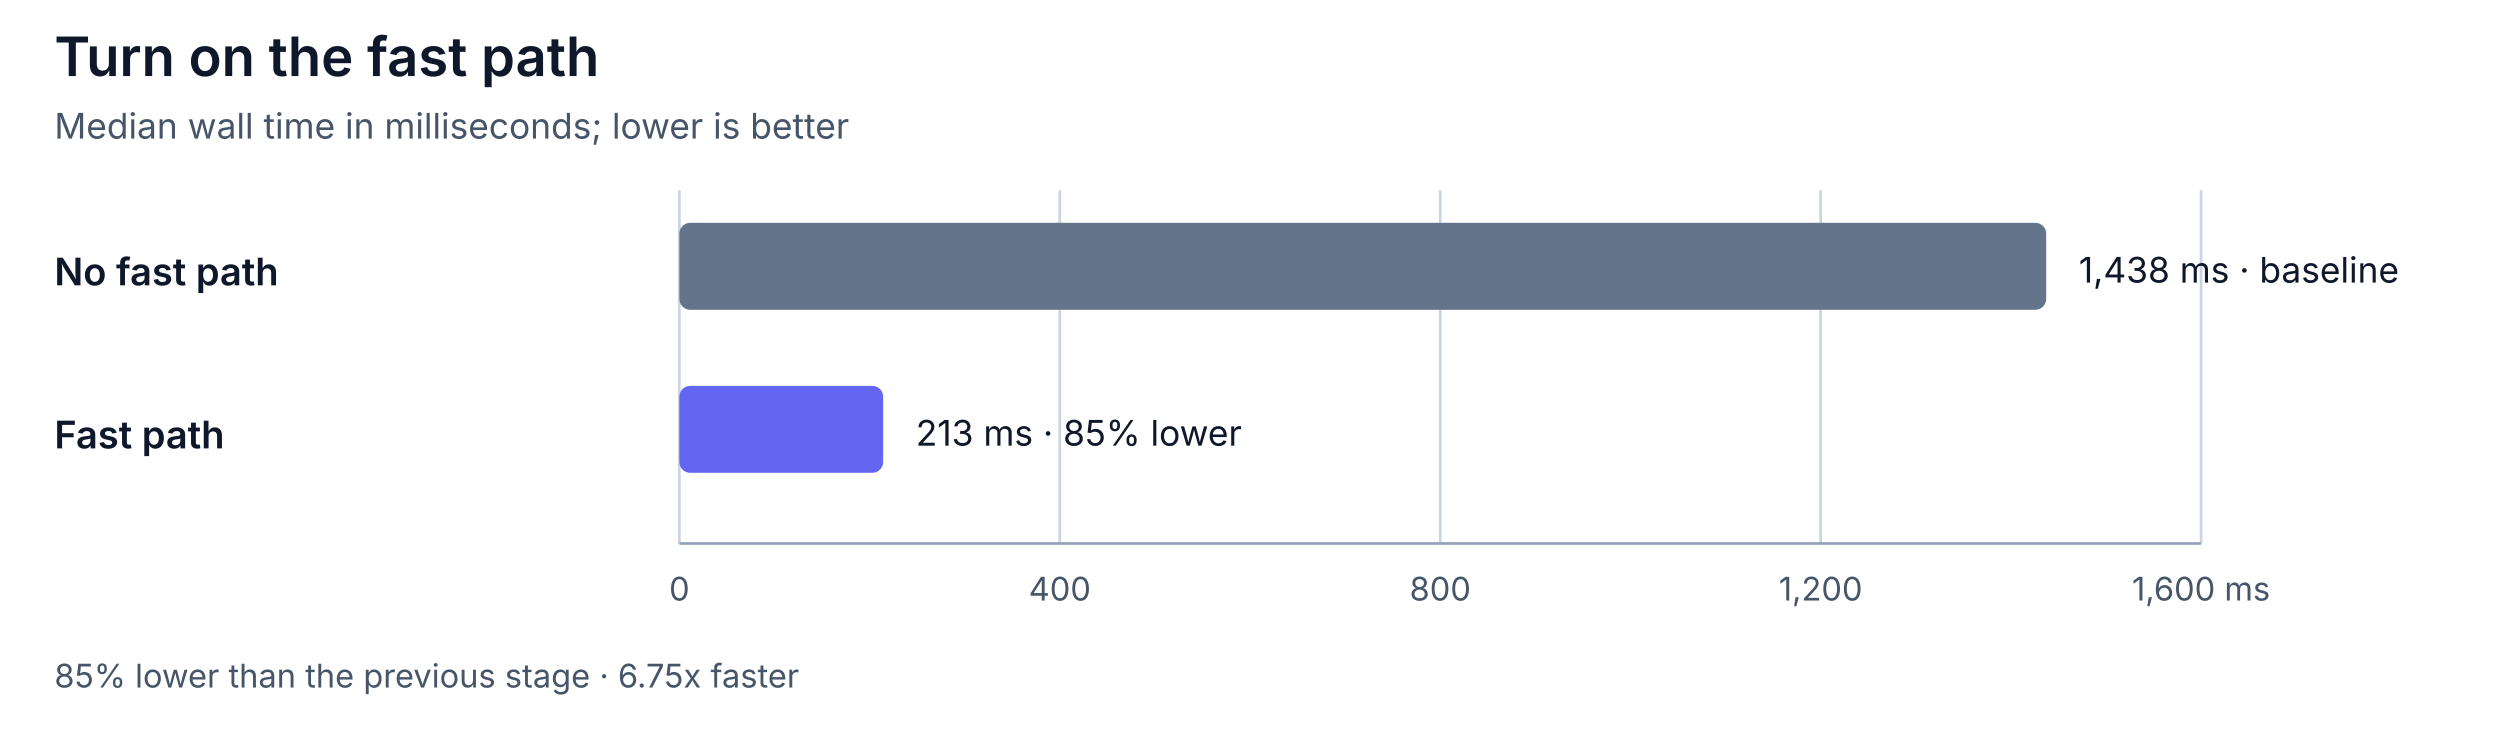
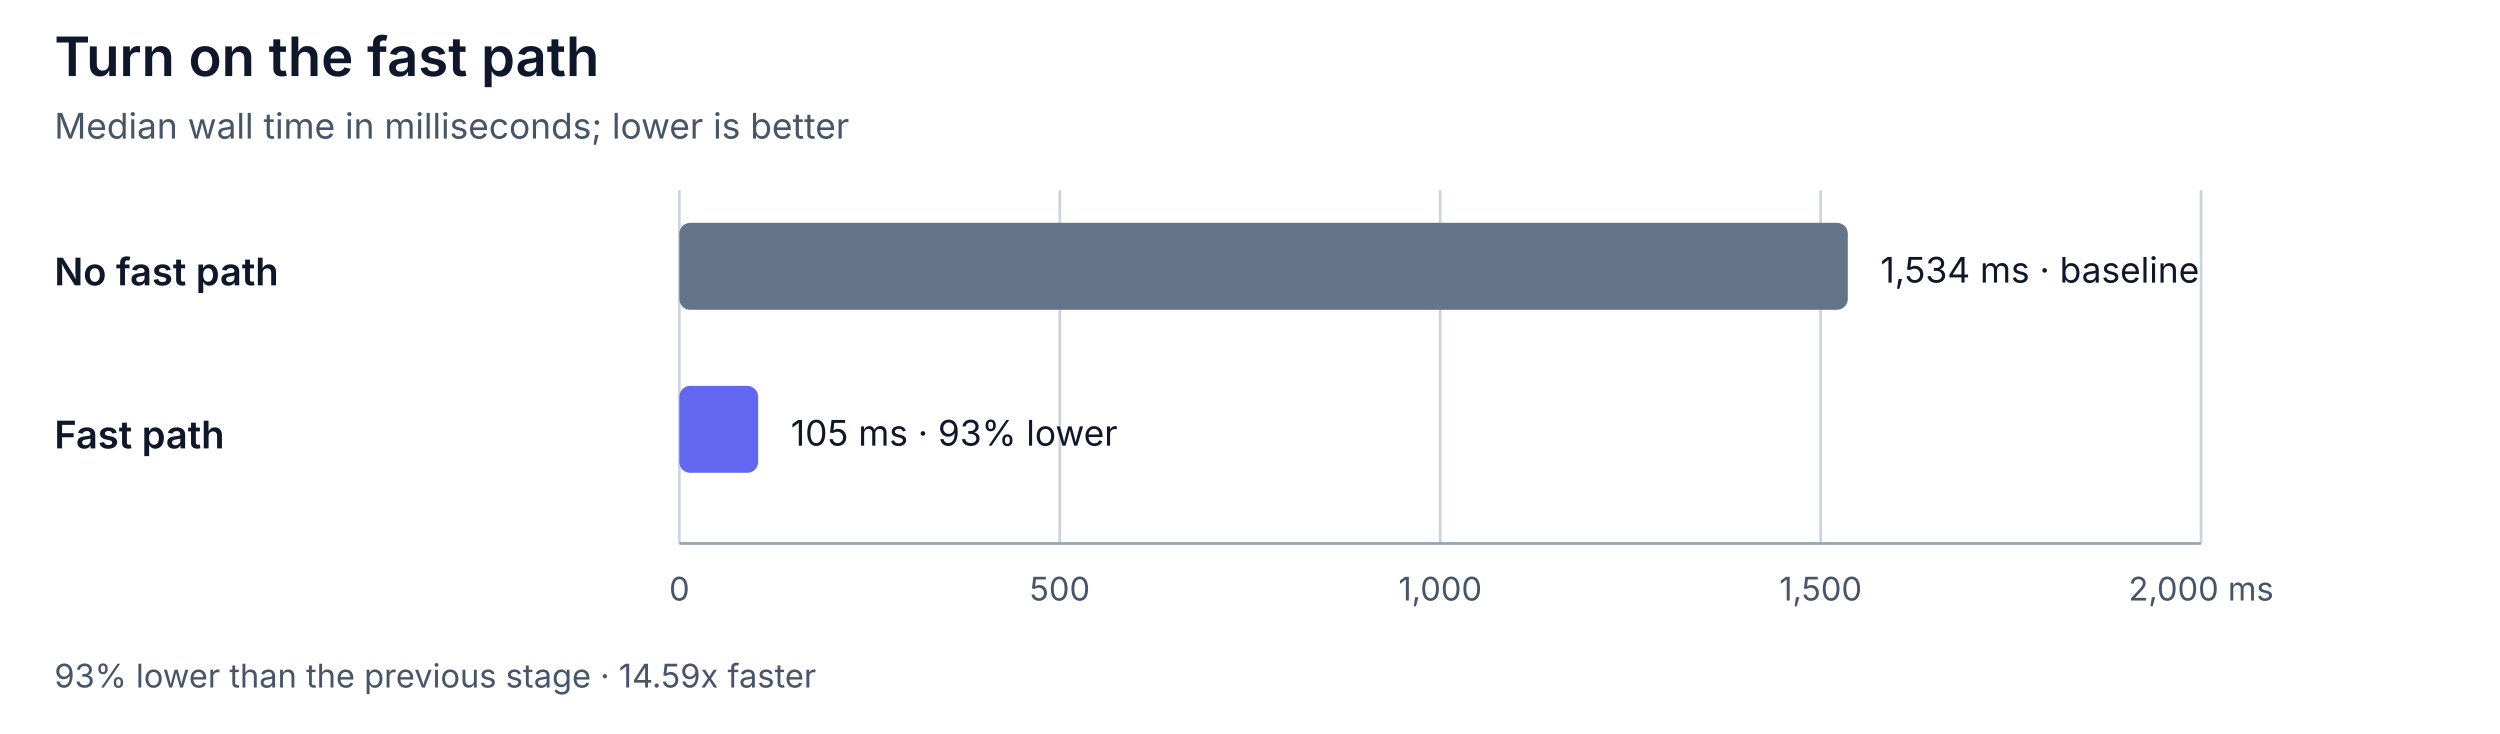
<svg xmlns="http://www.w3.org/2000/svg" viewBox="0 0 920 270" role="img" aria-labelledby="title desc">
  <style>
    text {
      fill: #0f172a;
      font-family: -apple-system, BlinkMacSystemFont, "Segoe UI", sans-serif;
    }
    .title { font-size: 20px; font-weight: 600; }
    .subtitle, .tick, .note { fill: #475569; }
    .subtitle { font-size: 13px; }
    .label { font-size: 14px; font-weight: 600; }
    .value { font-size: 13px; }
    .tick, .note { font-size: 12px; }
    .grid { stroke: #cbd5e1; stroke-width: 1; }
    .axis { stroke: #94a3b8; stroke-width: 1; }
    .previous { fill: #64748b; }
    .current { fill: #6366f1; }
    @media (prefers-color-scheme: dark) {
      text { fill: #e2e8f0; }
      .subtitle, .tick, .note { fill: #a8b3cf; }
      .grid { stroke: #334155; }
      .axis { stroke: #64748b; }
      .previous { fill: #64748b; }
      .current { fill: #818cf8; }
    }
  </style>
  <text class="title" x="20" y="28">Turn on the fast path</text>
  <text class="subtitle" x="20" y="51">Median wall time in milliseconds; lower is better</text>
  <line class="grid" x1="250" y1="70" x2="250" y2="200" />
  <line class="grid" x1="390" y1="70" x2="390" y2="200" />
  <line class="grid" x1="530" y1="70" x2="530" y2="200" />
  <line class="grid" x1="670" y1="70" x2="670" y2="200" />
  <line class="grid" x1="810" y1="70" x2="810" y2="200" />
  <line class="axis" x1="250" y1="200" x2="810" y2="200" />
  <text class="label" x="20" y="105">No fast path</text>
-   <rect class="previous" x="250" y="82" width="503" height="32" rx="4" />
-   <text class="value" x="765" y="104">1,438 ms · baseline</text>
+   <rect class="previous" x="250" y="82" width="430" height="32" rx="4" />
+   <text class="value" x="692" y="104">1,534 ms · baseline</text>
  <text class="label" x="20" y="165">Fast path</text>
-   <rect class="current" x="250" y="142" width="75" height="32" rx="4" />
-   <text class="value" x="337" y="164">213 ms · 85% lower</text>
+   <rect class="current" x="250" y="142" width="29" height="32" rx="4" />
+   <text class="value" x="291" y="164">105 ms · 93% lower</text>
  <text class="tick" x="250" y="221" text-anchor="middle">0</text>
-   <text class="tick" x="390" y="221" text-anchor="middle">400</text>
-   <text class="tick" x="530" y="221" text-anchor="middle">800</text>
-   <text class="tick" x="670" y="221" text-anchor="middle">1,200</text>
-   <text class="tick" x="810" y="221" text-anchor="middle">1,600 ms</text>
-   <text class="note" x="20" y="253">85% lower than the previous stage · 6.75x faster</text>
+   <text class="tick" x="390" y="221" text-anchor="middle">500</text>
+   <text class="tick" x="530" y="221" text-anchor="middle">1,000</text>
+   <text class="tick" x="670" y="221" text-anchor="middle">1,500</text>
+   <text class="tick" x="810" y="221" text-anchor="middle">2,000 ms</text>
+   <text class="note" x="20" y="253">93% lower than the previous stage · 14.59x faster</text>
</svg>
